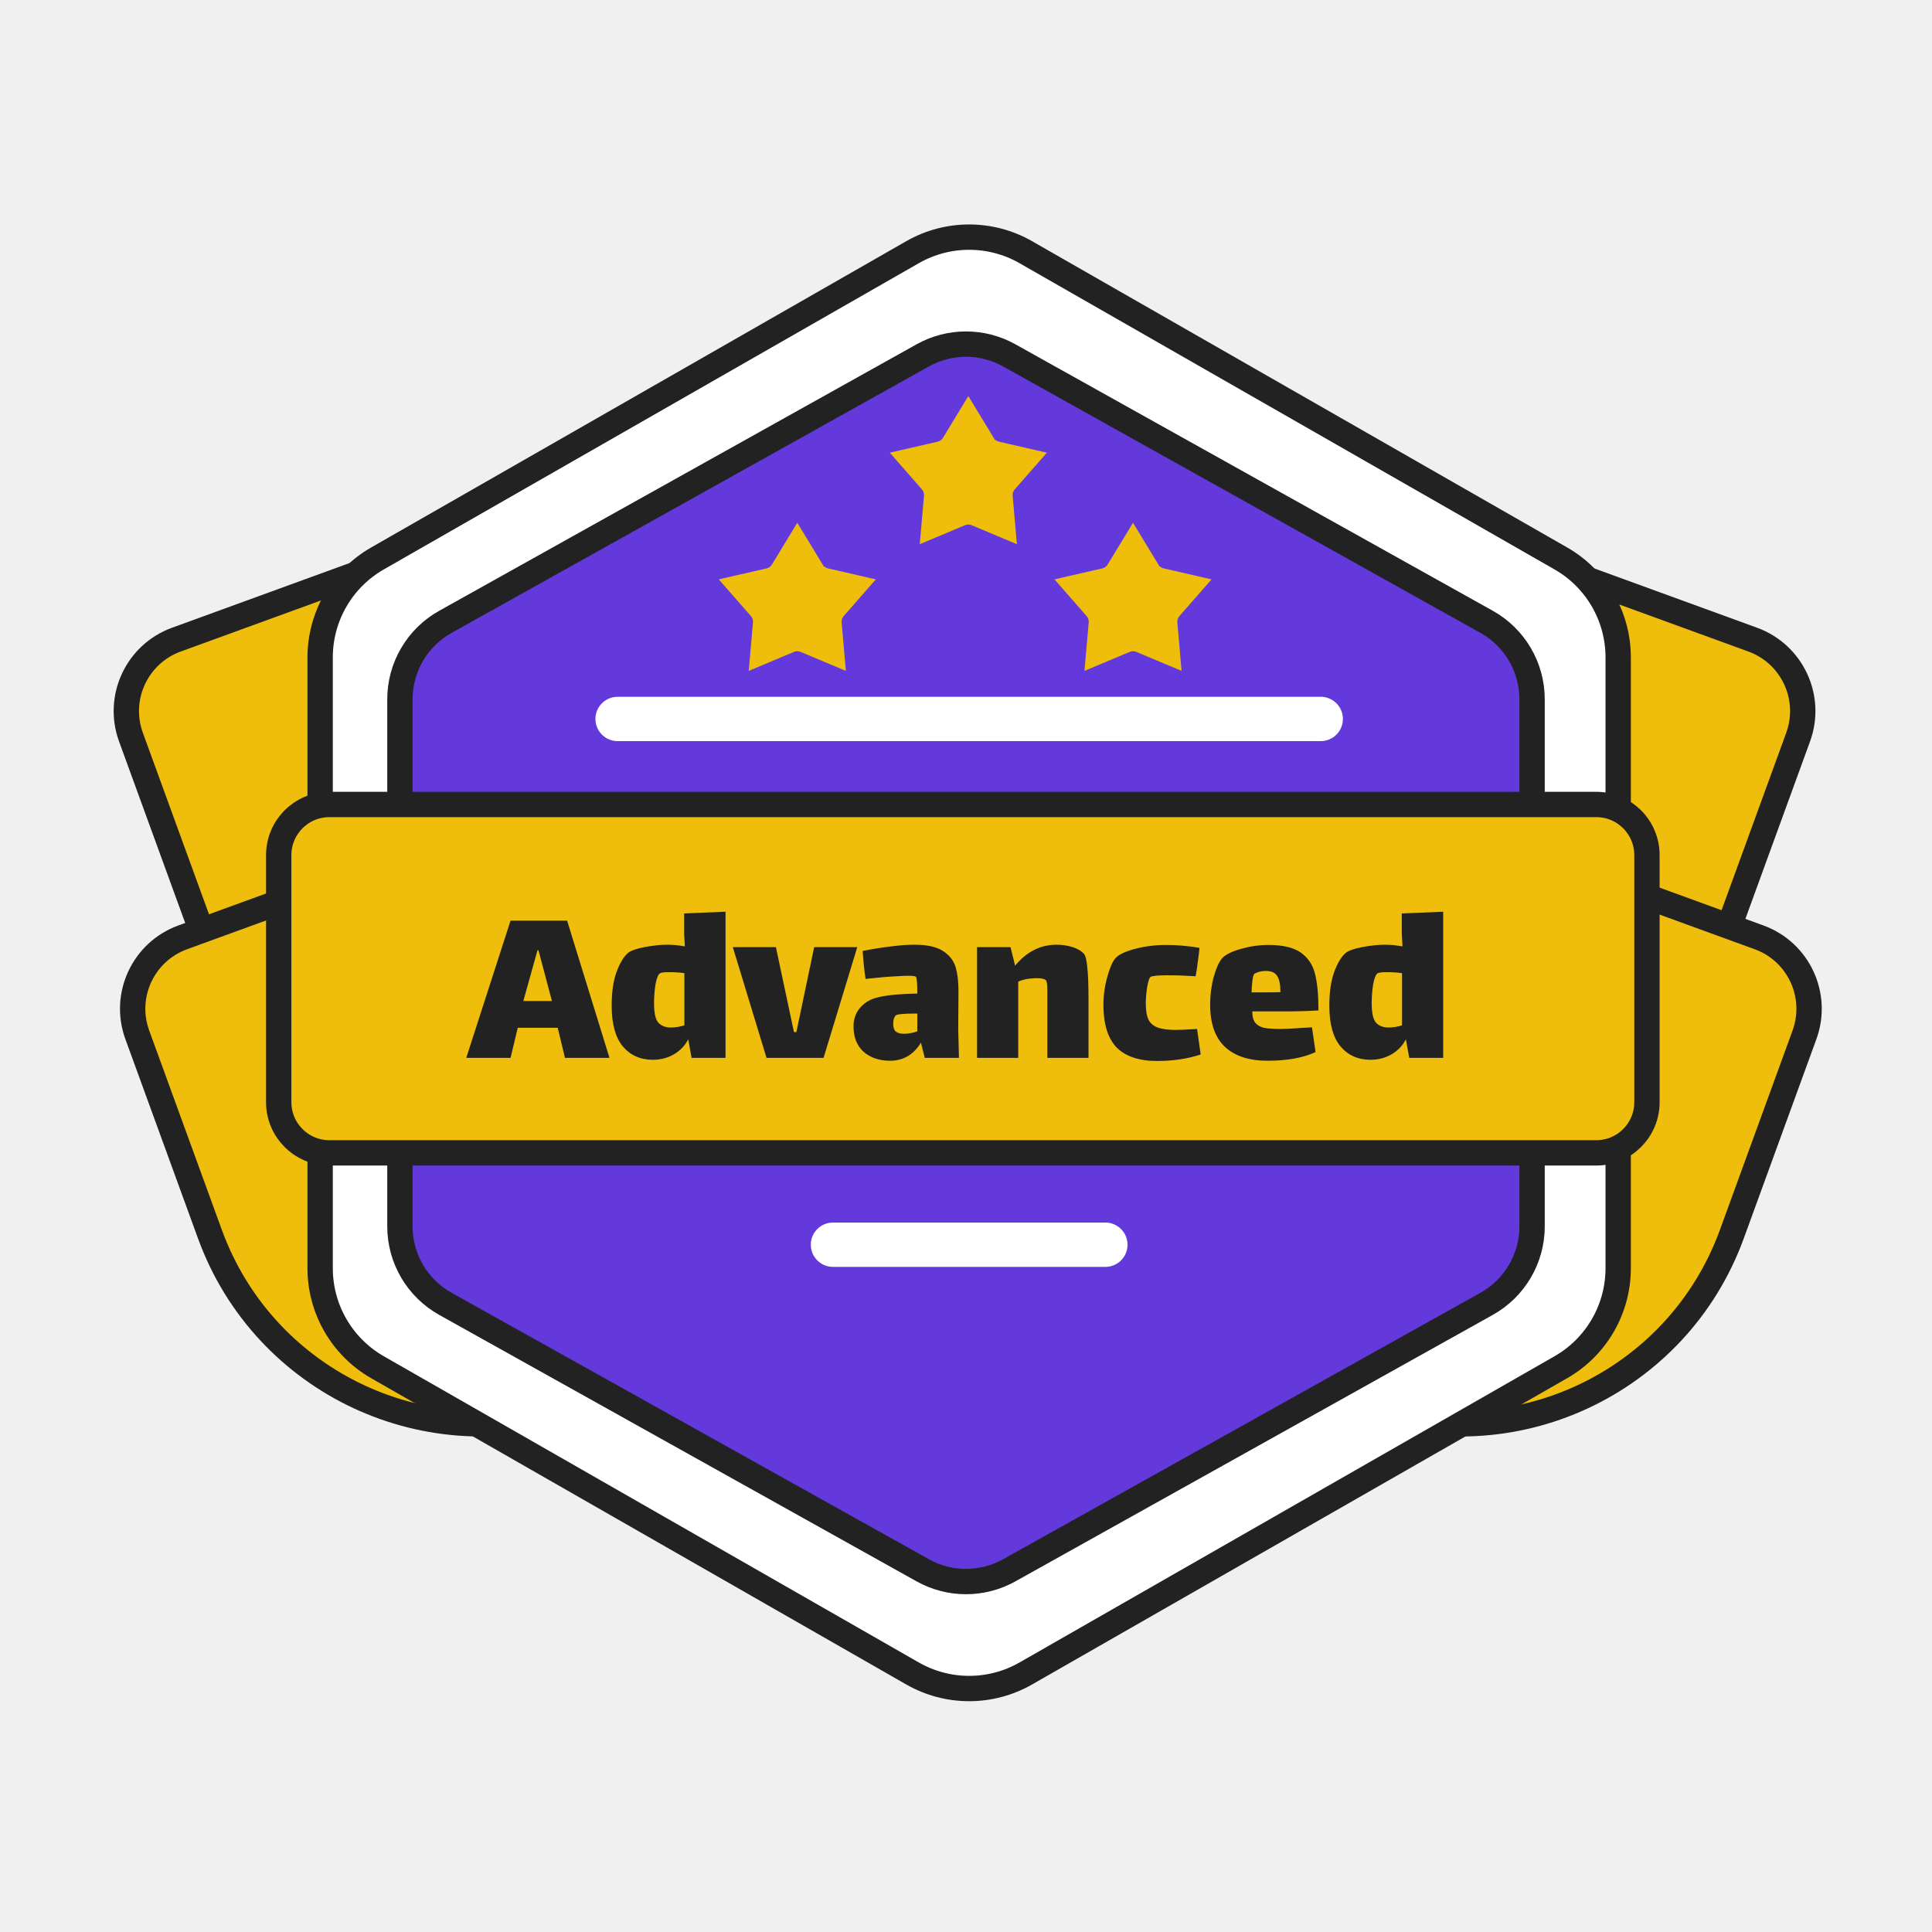
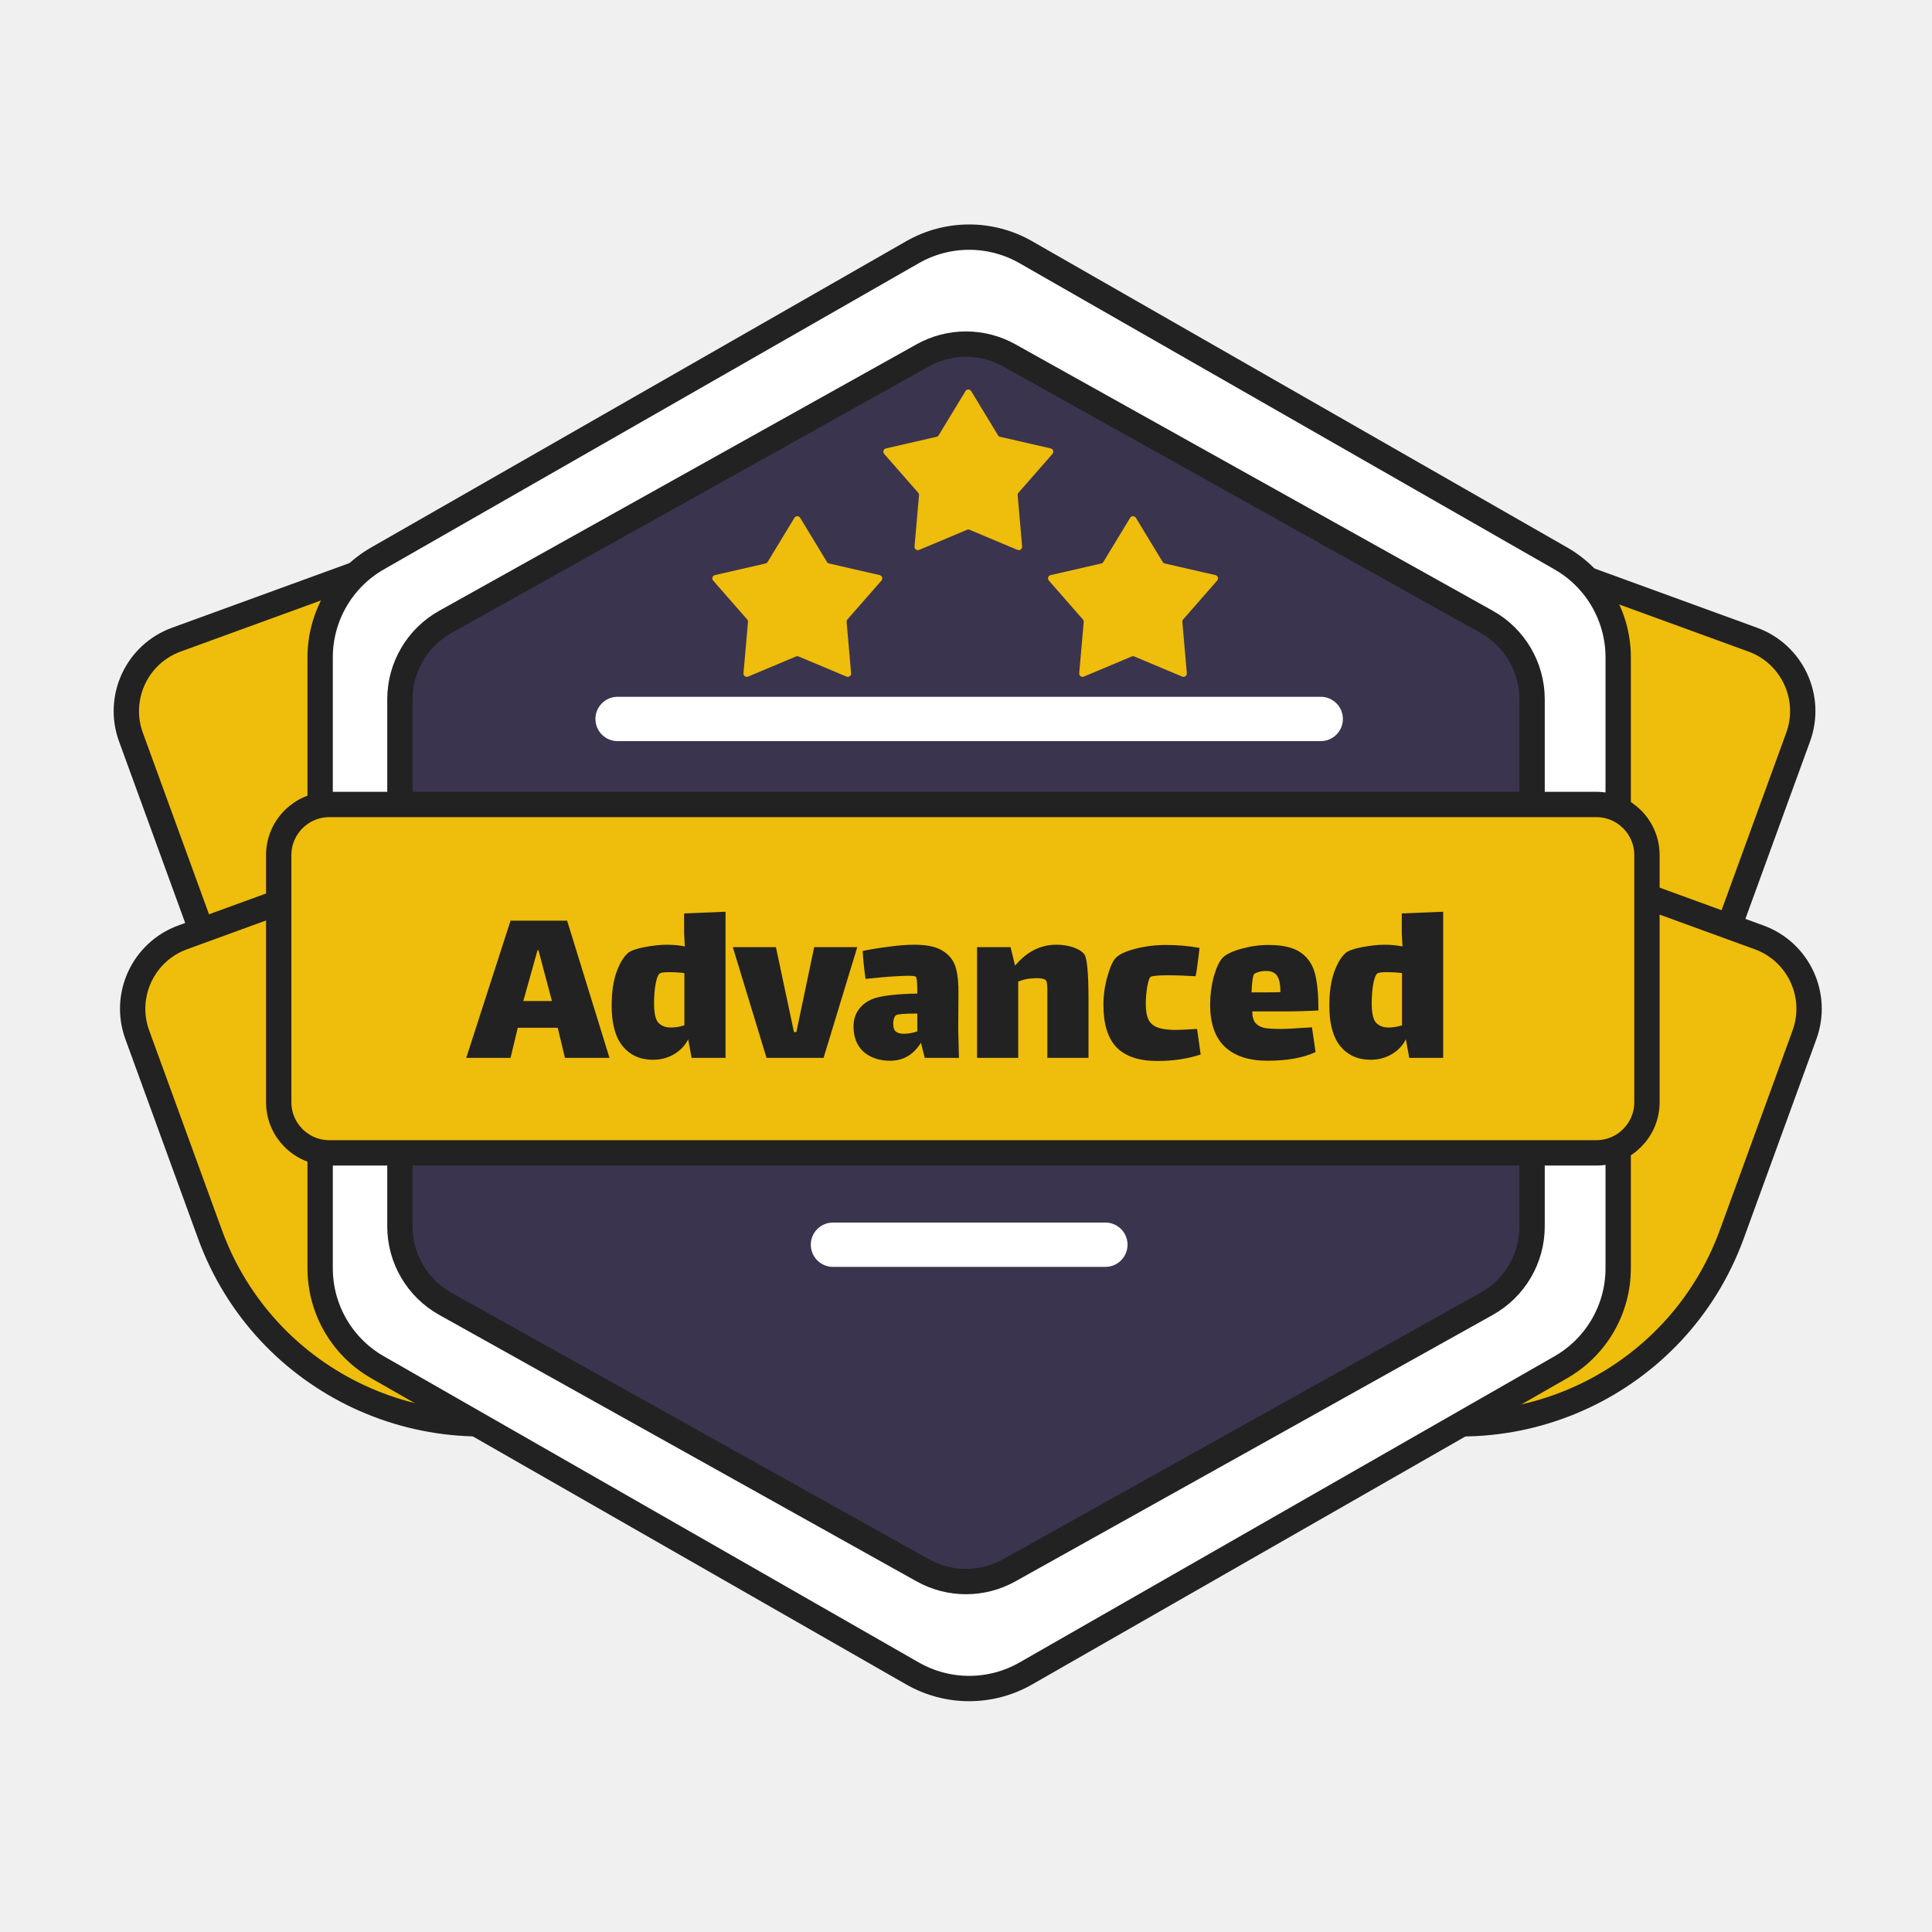
<svg xmlns="http://www.w3.org/2000/svg" width="305" height="305" viewBox="0 0 305 305" fill="none">
  <path d="M198.717 72.564L276.702 100.979C282.929 103.247 286.138 110.135 283.869 116.362L272.4 147.837C263.797 171.448 237.683 183.614 214.073 175.011L167.564 158.065L198.717 72.564Z" fill="#EFBD0B" stroke="#222222" stroke-width="4" />
  <path d="M105.823 72.564L27.839 100.979C21.612 103.247 18.403 110.135 20.672 116.362L32.141 147.837C40.743 171.448 66.858 183.614 90.468 175.011L136.977 158.065L105.823 72.564Z" fill="#EFBD0B" stroke="#222222" stroke-width="4" />
  <path d="M199.717 119.564L277.702 147.979C283.929 150.247 287.138 157.135 284.869 163.362L273.4 194.837C264.797 218.448 238.683 230.614 215.073 222.011L168.564 205.065L199.717 119.564Z" fill="#EFBD0B" stroke="#222222" stroke-width="4" />
  <path d="M106.823 119.564L28.839 147.979C22.612 150.247 19.403 157.135 21.672 163.362L33.141 194.837C41.743 218.448 67.858 230.614 91.468 222.011L137.977 205.065L106.823 119.564Z" fill="#EFBD0B" stroke="#222222" stroke-width="4" />
  <path d="M161.942 39.813C156.402 36.643 149.598 36.643 144.058 39.813L59.599 88.156C53.997 91.362 50.541 97.323 50.541 103.778V200.222C50.541 206.677 53.997 212.638 59.599 215.844L144.058 264.186C149.598 267.357 156.402 267.357 161.942 264.186L246.401 215.844C252.003 212.638 255.459 206.677 255.459 200.222V103.778C255.459 97.323 252.003 91.362 246.401 88.156L161.942 39.813Z" fill="white" stroke="#222222" stroke-width="4" />
-   <path d="M145.676 56.099C149.917 53.732 155.083 53.732 159.324 56.099L234.689 98.168C239.12 100.641 241.866 105.319 241.866 110.393V193.607C241.866 198.681 239.12 203.359 234.689 205.832L159.324 247.901C155.083 250.268 149.917 250.268 145.676 247.901L70.311 205.832C65.88 203.359 63.134 198.681 63.134 193.607V110.393C63.134 105.319 65.88 100.641 70.311 98.168L145.676 56.099Z" fill="#6339DC" stroke="#222222" stroke-width="4" />
-   <path d="M152.755 61.95C152.806 61.865 152.929 61.865 152.981 61.95L153.32 61.744L152.981 61.95L157.213 68.921L157.552 68.716L157.213 68.921C157.343 69.135 157.553 69.287 157.796 69.343L165.786 71.177C165.883 71.2 165.921 71.318 165.855 71.393L160.484 77.527C160.318 77.716 160.237 77.966 160.259 78.217L160.968 86.313C160.976 86.412 160.877 86.485 160.785 86.447L153.226 83.272C152.997 83.176 152.739 83.176 152.51 83.272L144.951 86.447C144.859 86.485 144.759 86.412 144.768 86.313L145.477 78.217C145.499 77.966 145.417 77.716 145.252 77.527L139.88 71.393C139.815 71.318 139.853 71.2 139.95 71.177L147.939 69.343C148.183 69.287 148.393 69.135 148.523 68.921L152.755 61.95L152.416 61.744L152.755 61.95Z" fill="#EFBD0B" stroke="#6339DC" stroke-width="0.792" />
+   <path d="M145.676 56.099C149.917 53.732 155.083 53.732 159.324 56.099L234.689 98.168C239.12 100.641 241.866 105.319 241.866 110.393V193.607C241.866 198.681 239.12 203.359 234.689 205.832L159.324 247.901C155.083 250.268 149.917 250.268 145.676 247.901L70.311 205.832C65.88 203.359 63.134 198.681 63.134 193.607V110.393C63.134 105.319 65.88 100.641 70.311 98.168L145.676 56.099Z" fill="#3B344F" stroke="#222222" stroke-width="4" />
+   <path d="M152.416 61.744C152.622 61.405 153.114 61.405 153.32 61.744L157.552 68.716C157.626 68.838 157.746 68.925 157.885 68.957L165.874 70.791C166.264 70.88 166.417 71.353 166.153 71.654L160.782 77.788C160.688 77.896 160.641 78.039 160.654 78.182L161.362 86.279C161.397 86.675 160.998 86.966 160.632 86.812L153.073 83.637C152.942 83.582 152.794 83.582 152.663 83.637L145.104 86.812C144.738 86.966 144.339 86.675 144.373 86.279L145.082 78.182C145.095 78.039 145.048 77.896 144.953 77.788L139.582 71.654C139.319 71.353 139.472 70.88 139.862 70.791L147.851 68.957C147.99 68.925 148.11 68.838 148.184 68.716L152.416 61.744Z" fill="#EFBD0B" />
  <rect x="44" y="127" width="216" height="55" rx="8" fill="#EFBD0B" stroke="#222222" stroke-width="4" />
  <path d="M88.047 162.25H81.739L80.599 167H73.607L80.599 145.34H89.529L96.217 167H89.187L88.047 162.25ZM84.855 150.014L82.613 158.032H87.135L85.007 150.014H84.855ZM114.538 143.934V167H109.18L108.648 164.074C108.142 165.062 107.394 165.847 106.406 166.43C105.418 167.013 104.304 167.304 103.062 167.304C101.086 167.304 99.503 166.595 98.312 165.176C97.147 163.757 96.564 161.629 96.564 158.792C96.564 156.639 96.817 154.865 97.324 153.472C97.831 152.079 98.426 151.078 99.11 150.47C99.541 150.09 100.415 149.773 101.732 149.52C103.075 149.267 104.266 149.14 105.304 149.14C106.216 149.14 107.154 149.229 108.116 149.406C108.04 148.19 108.002 147.519 108.002 147.392V144.2L114.538 143.934ZM105.912 162.212C106.596 162.212 107.306 162.098 108.04 161.87V153.624C107.306 153.523 106.495 153.472 105.608 153.472C104.848 153.472 104.367 153.535 104.164 153.662C103.886 153.865 103.658 154.447 103.48 155.41C103.328 156.347 103.252 157.335 103.252 158.374C103.252 159.919 103.48 160.945 103.936 161.452C104.418 161.959 105.076 162.212 105.912 162.212ZM128.533 149.52H135.335L130.015 167H121.009L115.689 149.52H122.491L125.341 162.934H125.721L128.533 149.52ZM145.991 167L145.383 164.606C144.218 166.506 142.597 167.456 140.519 167.456C138.822 167.456 137.429 166.987 136.339 166.05C135.275 165.087 134.743 163.745 134.743 162.022C134.743 160.958 135.047 160.033 135.655 159.248C136.289 158.437 137.15 157.867 138.239 157.538C139.658 157.133 141.849 156.905 144.813 156.854C144.813 155.182 144.737 154.295 144.585 154.194C144.459 154.093 144.053 154.042 143.369 154.042C142.939 154.042 142.343 154.067 141.583 154.118C140.367 154.169 138.721 154.308 136.643 154.536C136.441 153.168 136.289 151.699 136.187 150.128C137.53 149.849 138.936 149.621 140.405 149.444C141.875 149.241 143.192 149.14 144.357 149.14C146.384 149.14 147.904 149.482 148.917 150.166C149.931 150.825 150.589 151.699 150.893 152.788C151.197 153.877 151.337 155.258 151.311 156.93L151.273 162.516L151.387 167H145.991ZM142.723 163.2C143.382 163.2 144.079 163.073 144.813 162.82V160.008H144.509C142.635 160.008 141.596 160.109 141.393 160.312C141.267 160.439 141.165 160.629 141.089 160.882C141.039 161.135 141.013 161.376 141.013 161.604C141.013 162.212 141.153 162.63 141.431 162.858C141.71 163.086 142.141 163.2 142.723 163.2ZM171.156 150.622C171.384 150.901 171.548 151.597 171.65 152.712C171.776 153.827 171.84 155.524 171.84 157.804V167H165.342V157.88V156.322C165.342 155.511 165.278 155.005 165.152 154.802C164.949 154.549 164.48 154.422 163.746 154.422C163.391 154.422 163.125 154.435 162.948 154.46C162.238 154.485 161.504 154.65 160.744 154.954V167H154.246V149.52H159.528L160.25 152.446C162.074 150.242 164.252 149.14 166.786 149.14C167.698 149.14 168.546 149.267 169.332 149.52C170.142 149.773 170.75 150.141 171.156 150.622ZM189.547 166.468C187.495 167.152 185.203 167.494 182.669 167.494C179.832 167.494 177.704 166.785 176.285 165.366C174.892 163.922 174.195 161.68 174.195 158.64C174.195 157.145 174.398 155.676 174.803 154.232C175.209 152.763 175.639 151.775 176.095 151.268C176.627 150.685 177.666 150.191 179.211 149.786C180.782 149.381 182.403 149.178 184.075 149.178C185.823 149.178 187.584 149.33 189.357 149.634C189.307 150.267 189.218 151.015 189.091 151.876C188.99 152.712 188.876 153.459 188.749 154.118C187.179 154.017 185.697 153.966 184.303 153.966C182.935 153.966 182.061 154.042 181.681 154.194C181.479 154.27 181.289 154.789 181.111 155.752C180.959 156.715 180.883 157.614 180.883 158.45C180.883 159.565 181.035 160.426 181.339 161.034C181.669 161.617 182.175 162.022 182.859 162.25C183.543 162.478 184.468 162.592 185.633 162.592C186.14 162.592 187.255 162.541 188.977 162.44L189.547 166.468ZM202.328 162.44C202.961 162.44 204.139 162.377 205.862 162.25C206.09 162.25 206.508 162.225 207.116 162.174L207.686 166.088C205.735 167 203.202 167.456 200.086 167.456C197.173 167.456 194.931 166.721 193.36 165.252C191.815 163.783 191.042 161.566 191.042 158.602C191.042 157.082 191.232 155.613 191.612 154.194C192.017 152.775 192.473 151.787 192.98 151.23C193.512 150.673 194.5 150.191 195.944 149.786C197.388 149.381 198.819 149.178 200.238 149.178C202.518 149.178 204.228 149.583 205.368 150.394C206.508 151.205 207.255 152.332 207.61 153.776C207.965 155.195 208.142 157.107 208.142 159.514C206.419 159.615 204.735 159.666 203.088 159.666H197.692C197.692 160.477 197.857 161.085 198.186 161.49C198.541 161.895 199.035 162.161 199.668 162.288C200.301 162.389 201.188 162.44 202.328 162.44ZM198.072 153.7C197.92 153.776 197.806 154.105 197.73 154.688C197.654 155.271 197.603 155.929 197.578 156.664H199.554C200.745 156.664 201.606 156.651 202.138 156.626C202.138 155.41 201.961 154.549 201.606 154.042C201.277 153.535 200.694 153.282 199.858 153.282C199.174 153.282 198.579 153.421 198.072 153.7ZM227.833 143.934V167H222.475L221.943 164.074C221.436 165.062 220.689 165.847 219.701 166.43C218.713 167.013 217.598 167.304 216.357 167.304C214.381 167.304 212.798 166.595 211.607 165.176C210.442 163.757 209.859 161.629 209.859 158.792C209.859 156.639 210.112 154.865 210.619 153.472C211.126 152.079 211.721 151.078 212.405 150.47C212.836 150.09 213.71 149.773 215.027 149.52C216.37 149.267 217.56 149.14 218.599 149.14C219.511 149.14 220.448 149.229 221.411 149.406C221.335 148.19 221.297 147.519 221.297 147.392V144.2L227.833 143.934ZM219.207 162.212C219.891 162.212 220.6 162.098 221.335 161.87V153.624C220.6 153.523 219.79 153.472 218.903 153.472C218.143 153.472 217.662 153.535 217.459 153.662C217.18 153.865 216.952 154.447 216.775 155.41C216.623 156.347 216.547 157.335 216.547 158.374C216.547 159.919 216.775 160.945 217.231 161.452C217.712 161.959 218.371 162.212 219.207 162.212Z" fill="#222222" />
  <rect x="94" y="110" width="118" height="7" rx="3.5" fill="white" />
  <rect x="128" y="193" width="50" height="7" rx="3.5" fill="white" />
-   <path d="M178.755 81.95C178.806 81.865 178.929 81.865 178.981 81.95L179.32 81.744L178.981 81.95L183.213 88.921L183.552 88.716L183.213 88.921C183.343 89.135 183.553 89.287 183.796 89.343L191.786 91.177C191.883 91.2 191.921 91.318 191.855 91.393L186.484 97.527C186.318 97.716 186.237 97.966 186.259 98.217L186.968 106.313C186.976 106.412 186.877 106.485 186.785 106.447L179.226 103.272C178.997 103.176 178.739 103.176 178.51 103.272L170.951 106.447C170.859 106.485 170.759 106.412 170.768 106.313L171.477 98.217C171.499 97.966 171.417 97.716 171.252 97.527L165.88 91.393C165.815 91.318 165.853 91.2 165.95 91.177L173.939 89.343C174.183 89.287 174.393 89.135 174.523 88.921L178.755 81.95L178.416 81.744L178.755 81.95Z" fill="#EFBD0B" stroke="#6339DC" stroke-width="0.792" />
-   <path d="M125.755 81.95C125.806 81.865 125.929 81.865 125.981 81.95L126.32 81.744L125.981 81.95L130.213 88.921L130.552 88.716L130.213 88.921C130.343 89.135 130.553 89.287 130.796 89.343L138.786 91.177C138.883 91.2 138.921 91.318 138.855 91.393L133.484 97.527C133.318 97.716 133.237 97.966 133.259 98.217L133.968 106.313C133.976 106.412 133.877 106.485 133.785 106.447L126.226 103.272C125.997 103.176 125.739 103.176 125.51 103.272L117.951 106.447C117.859 106.485 117.759 106.412 117.768 106.313L118.477 98.217C118.499 97.966 118.417 97.716 118.252 97.527L112.88 91.393C112.815 91.318 112.853 91.2 112.95 91.177L120.939 89.343C121.183 89.287 121.393 89.135 121.523 88.921L125.755 81.95L125.416 81.744L125.755 81.95Z" fill="#EFBD0B" stroke="#6339DC" stroke-width="0.792" />
+   <path d="M178.416 81.744C178.622 81.405 179.114 81.405 179.32 81.744L183.552 88.716C183.626 88.838 183.746 88.925 183.885 88.957L191.874 90.791C192.264 90.88 192.417 91.353 192.153 91.654L186.782 97.788C186.688 97.896 186.641 98.039 186.654 98.182L187.362 106.279C187.397 106.675 186.998 106.966 186.632 106.812L179.073 103.637C178.942 103.582 178.794 103.582 178.663 103.637L171.104 106.812C170.738 106.966 170.339 106.675 170.373 106.279L171.082 98.182C171.095 98.039 171.048 97.896 170.953 97.788L165.582 91.654C165.319 91.353 165.472 90.88 165.862 90.791L173.851 88.957C173.99 88.925 174.11 88.838 174.184 88.716L178.416 81.744Z" fill="#EFBD0B" />
+   <path d="M125.416 81.744C125.622 81.405 126.114 81.405 126.32 81.744L130.552 88.716C130.626 88.838 130.746 88.925 130.885 88.957L138.874 90.791C139.264 90.88 139.417 91.353 139.153 91.654L133.782 97.788C133.688 97.896 133.641 98.039 133.654 98.182L134.362 106.279C134.397 106.675 133.998 106.966 133.632 106.812L126.073 103.637C125.942 103.582 125.794 103.582 125.663 103.637L118.104 106.812C117.738 106.966 117.339 106.675 117.373 106.279L118.082 98.182C118.095 98.039 118.048 97.896 117.953 97.788L112.582 91.654C112.319 91.353 112.472 90.88 112.862 90.791L120.851 88.957C120.99 88.925 121.11 88.838 121.184 88.716L125.416 81.744Z" fill="#EFBD0B" />
</svg>
